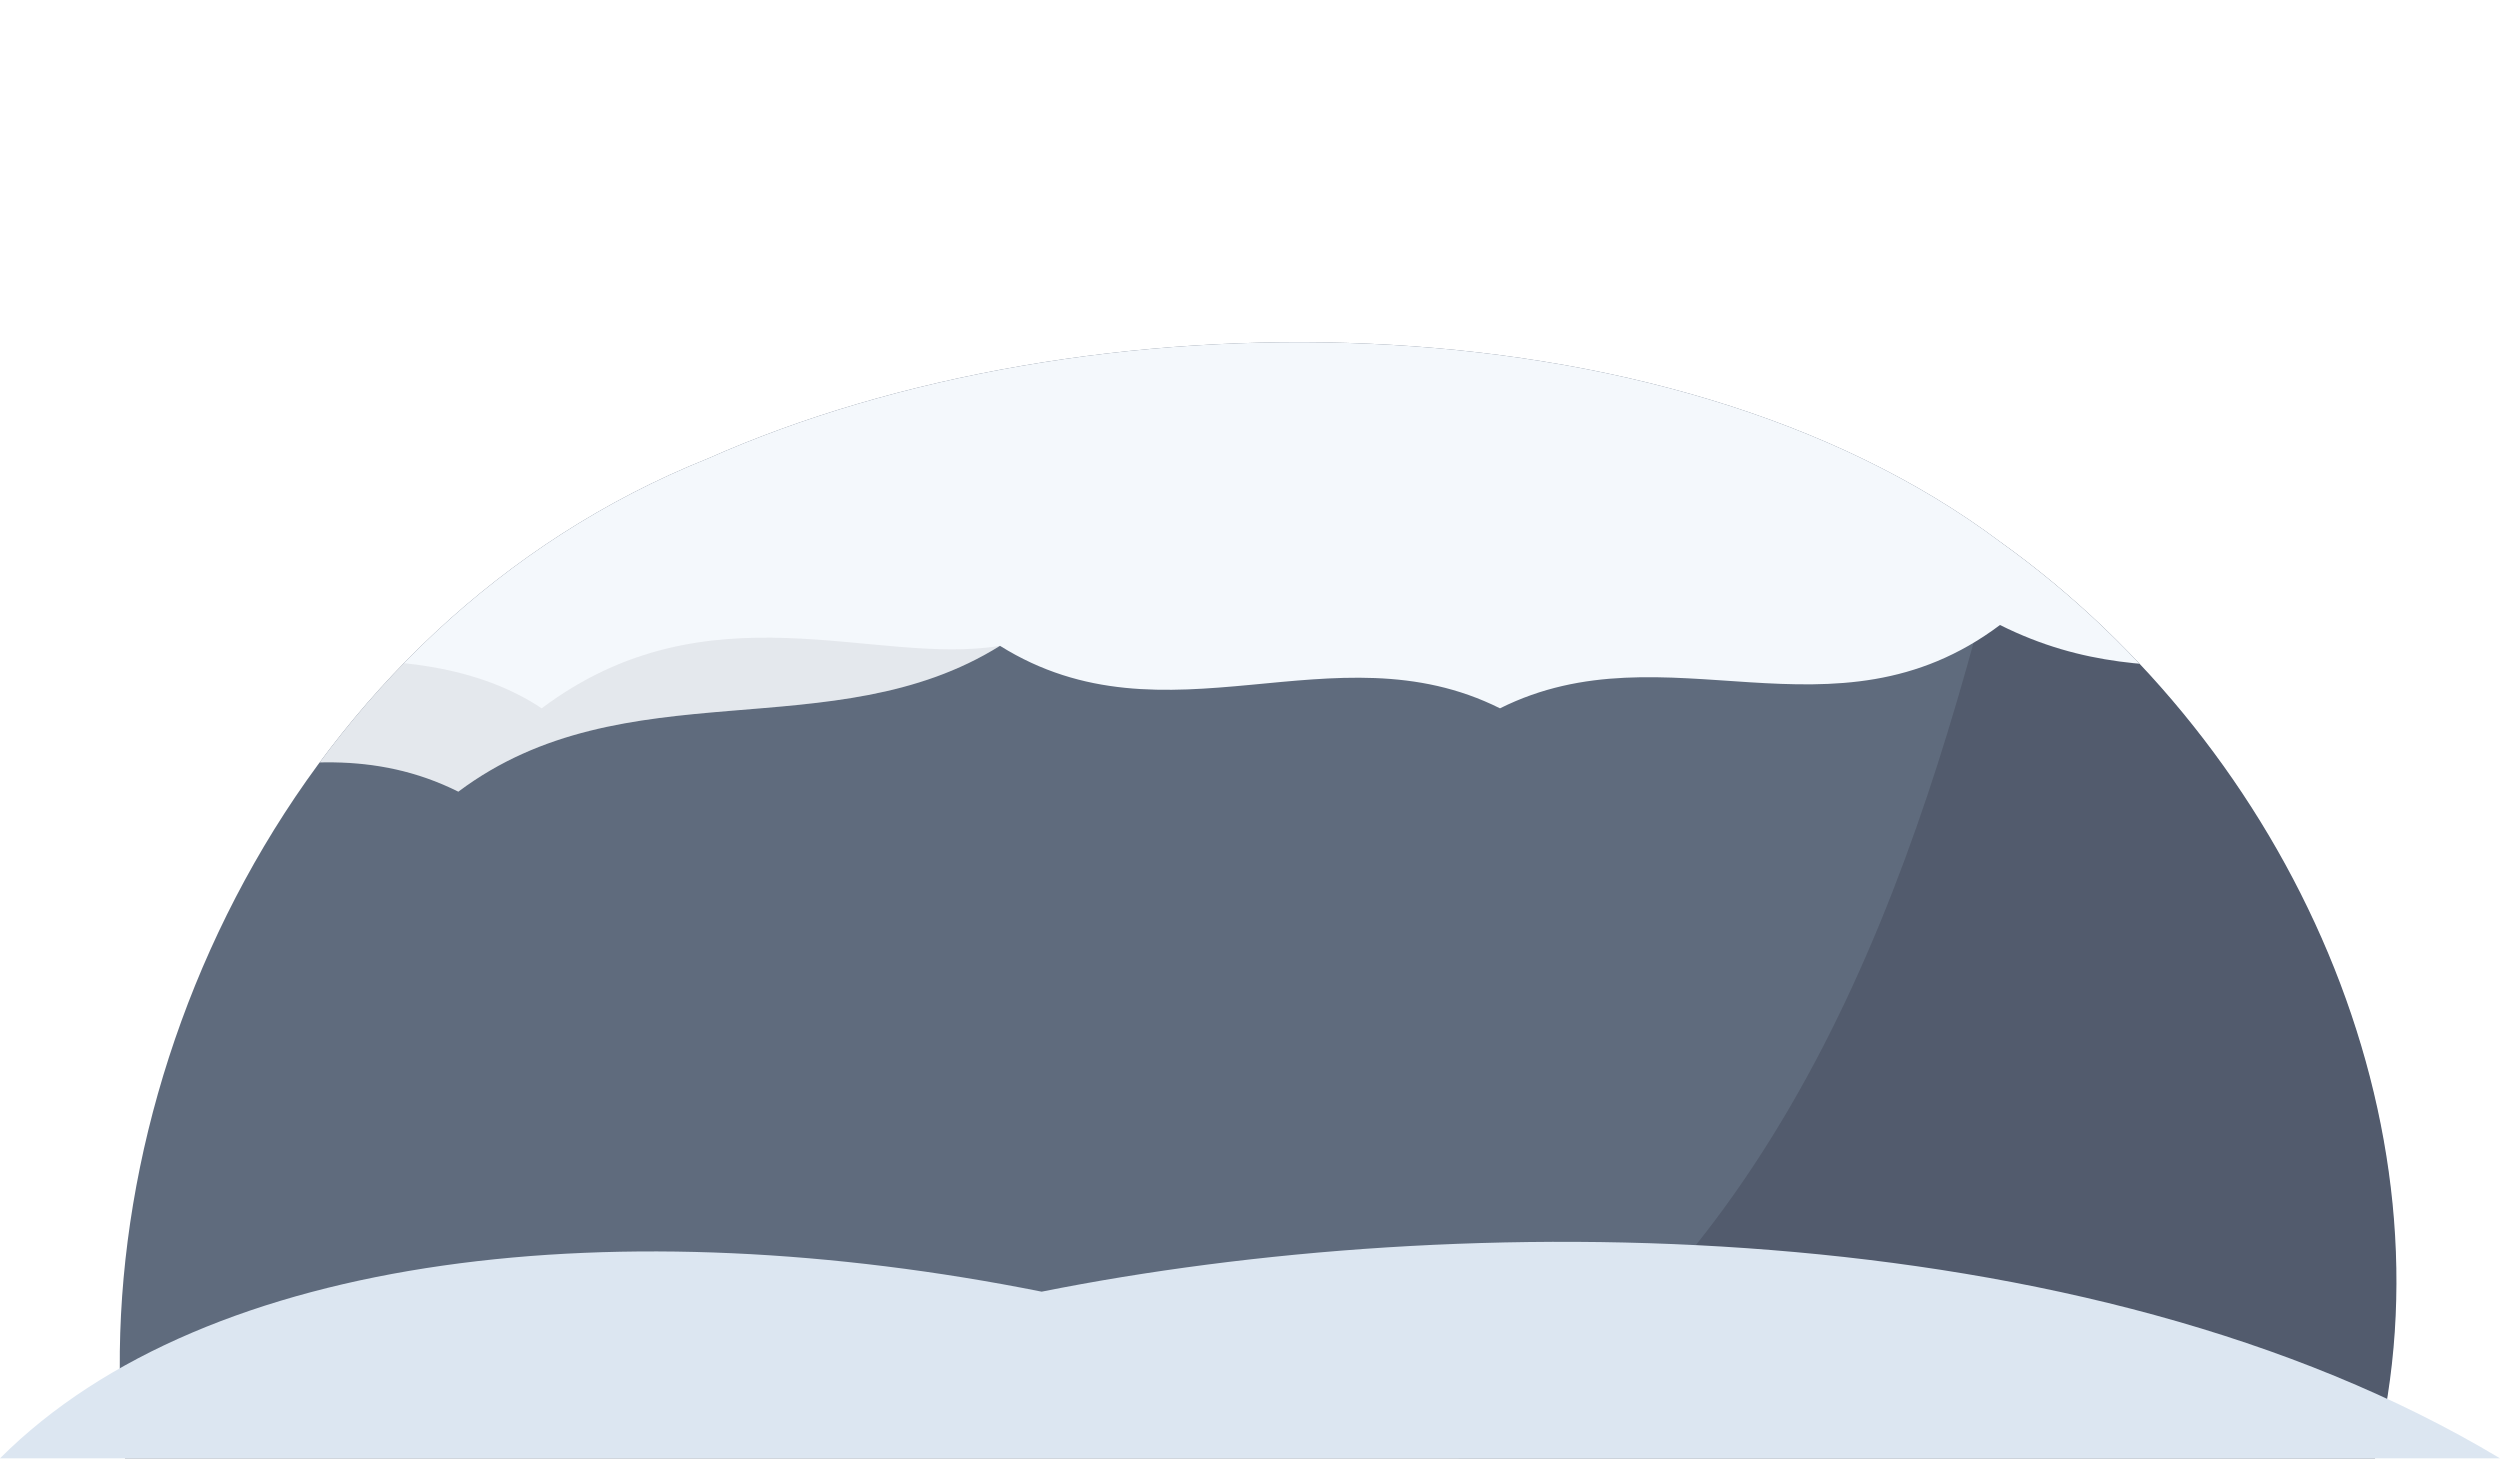
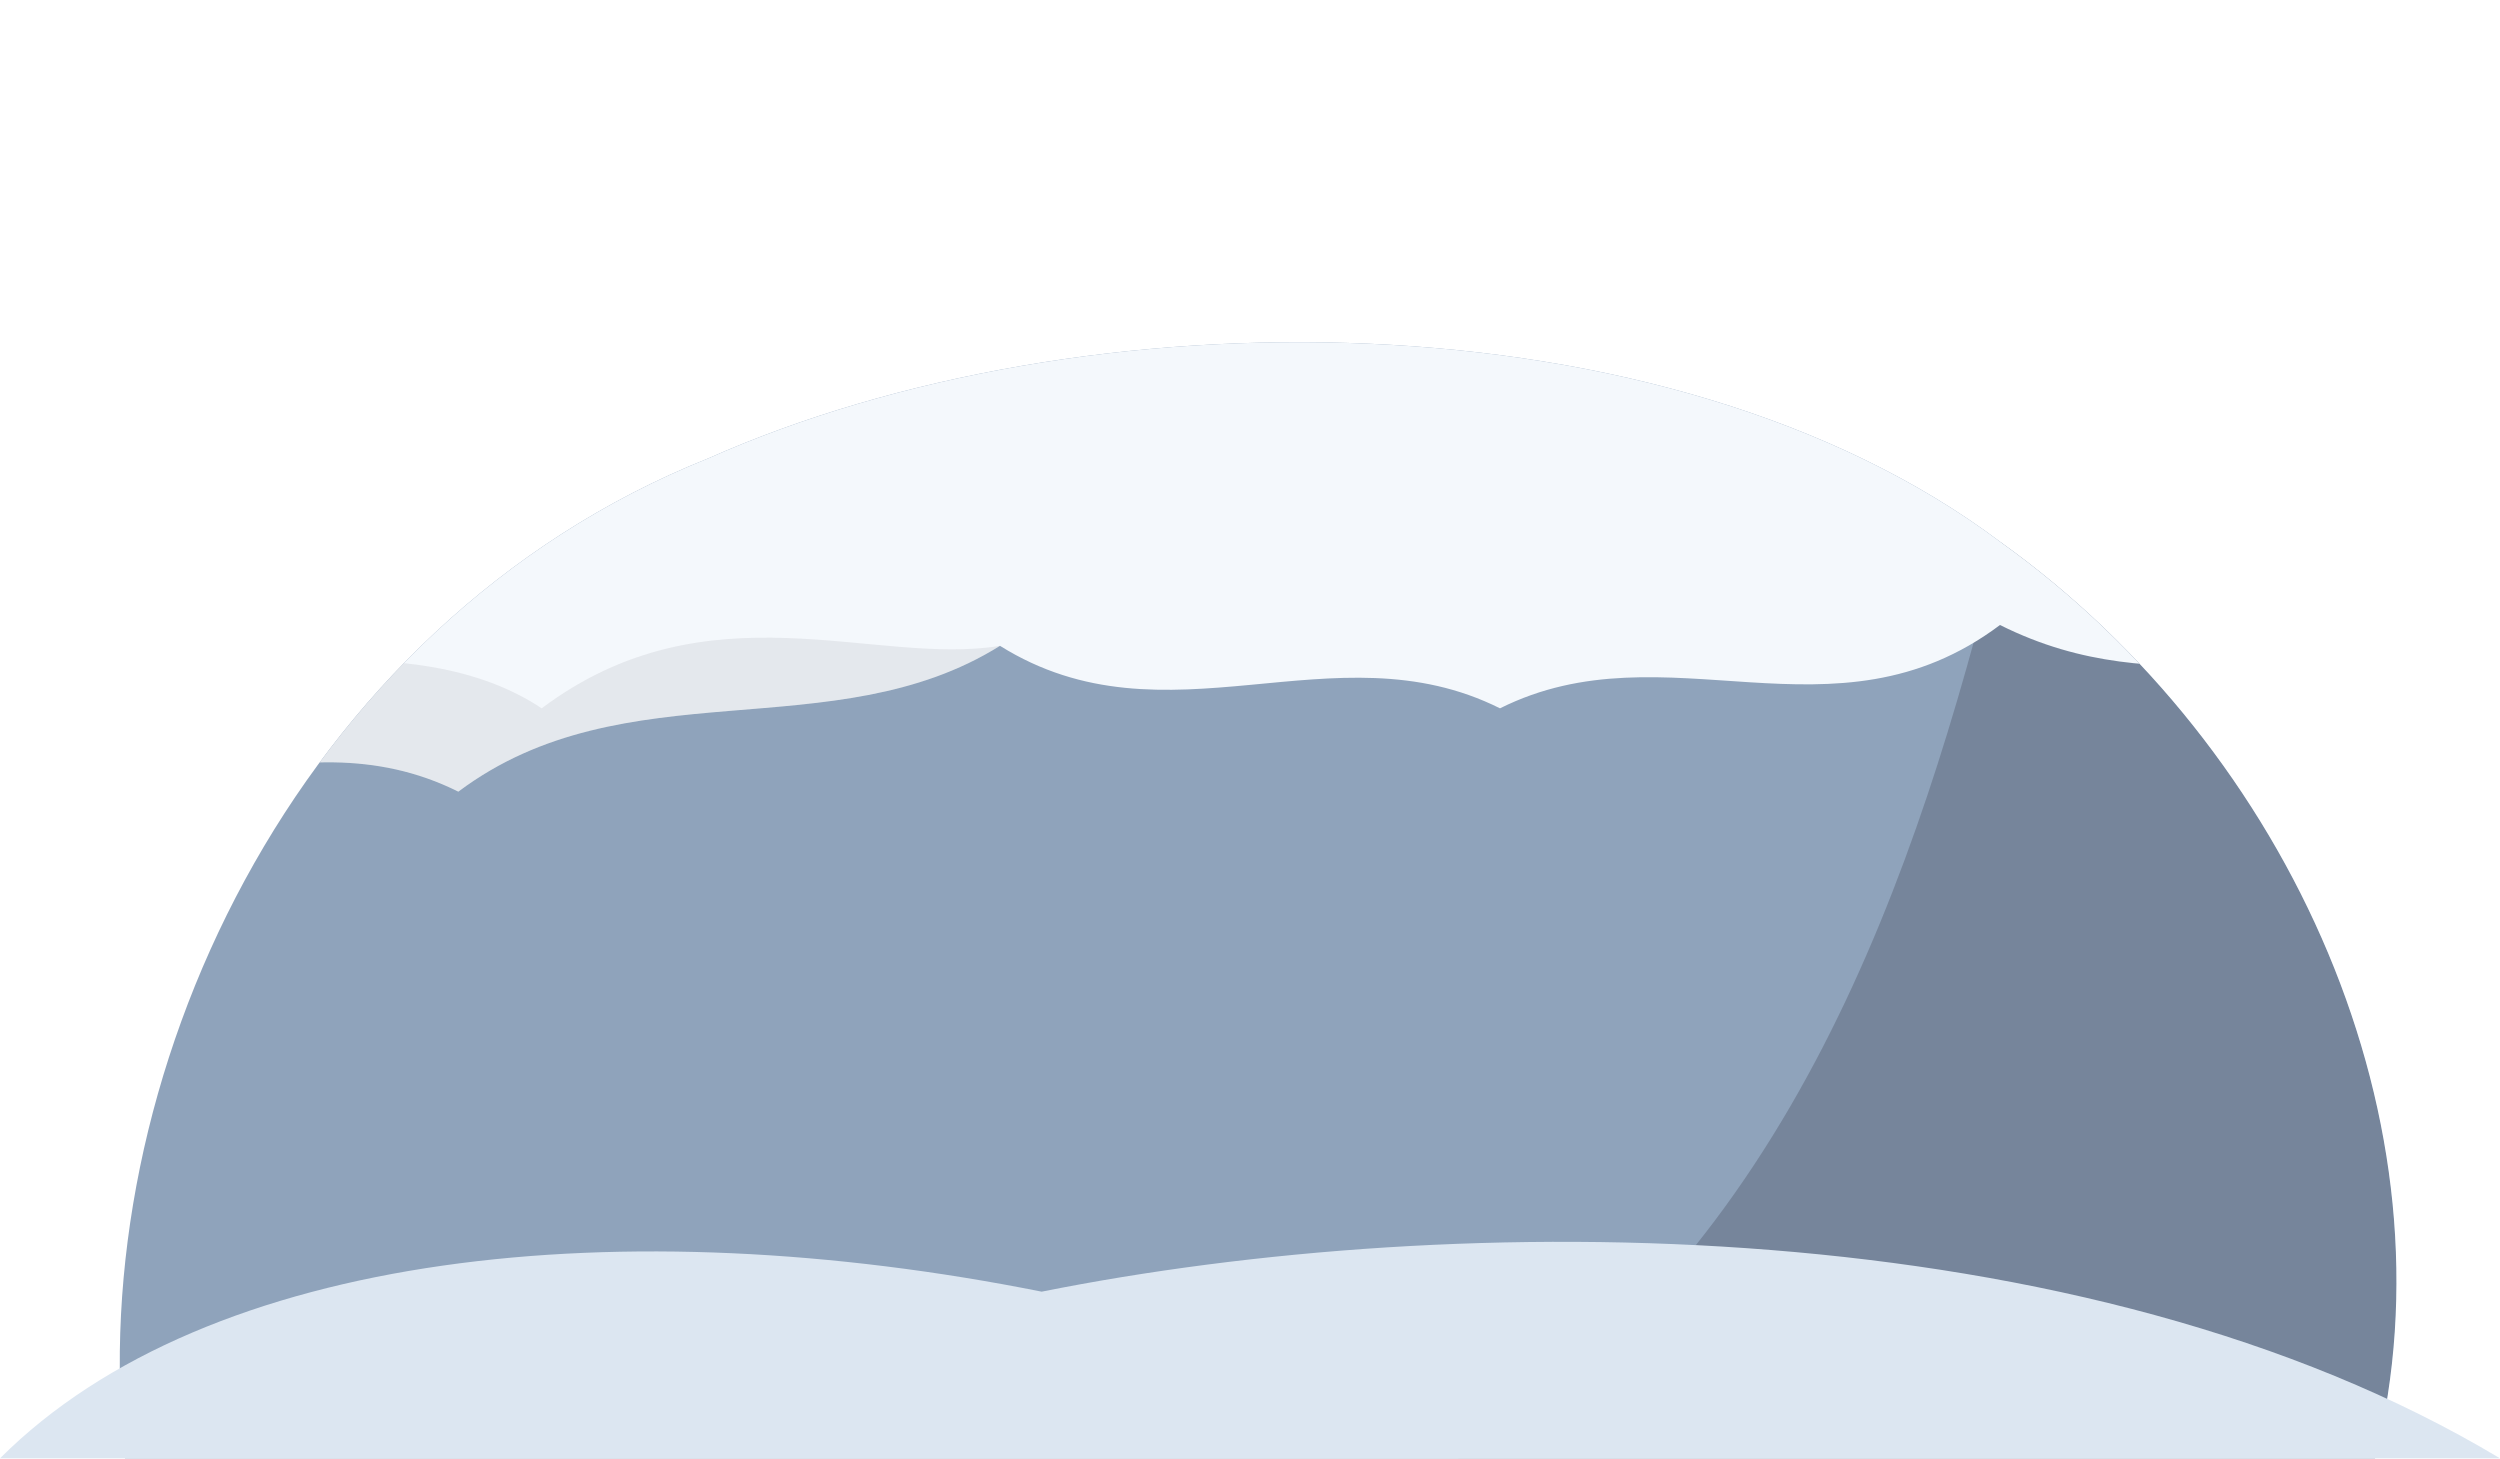
<svg xmlns="http://www.w3.org/2000/svg" viewBox="0 0 120 70">
  <clipPath id="arctic-rock-stone">
    <path d="M6 70 C 4 52, 14 30, 34 22 C 52 14, 80 14, 96 26 C 110 36, 118 54, 114 70 Z" />
  </clipPath>
-   <path d="M6 70 C 4 52, 14 30, 34 22 C 52 14, 80 14, 96 26 C 110 36, 118 54, 114 70 Z" fill="#5f6b7d" />
+   <path d="M6 70 C 4 52, 14 30, 34 22 C 52 14, 80 14, 96 26 C 110 36, 118 54, 114 70 Z" fill="#8fa3bb" />
  <g clip-path="url(#arctic-rock-stone)">
    <path d="M96 26 C 110 36, 118 54, 114 70 L70 70 C 86 60, 92 42, 96 26 Z" fill="#2b2b3a" opacity="0.25" />
    <path d="M0 0 L120 0 L120 34 C 110 30, 104 34, 96 30 C 88 36, 80 30, 72 34 C 64 30, 56 36, 48 31 C 40 36, 30 32, 22 38 C 14 34, 6 40, 0 38 Z" fill="#f4f8fc" />
    <path d="M0 34 C 10 32, 20 30, 26 34 C 34 28, 42 32, 48 31 C 40 36, 30 32, 22 38 C 14 34, 6 40, 0 38 Z" fill="#2b2b3a" opacity="0.08" />
  </g>
  <path d="M0 70 C 10 60, 30 58, 50 62 C 70 58, 100 58, 120 70 Z" fill="#dce6f1" />
</svg>
